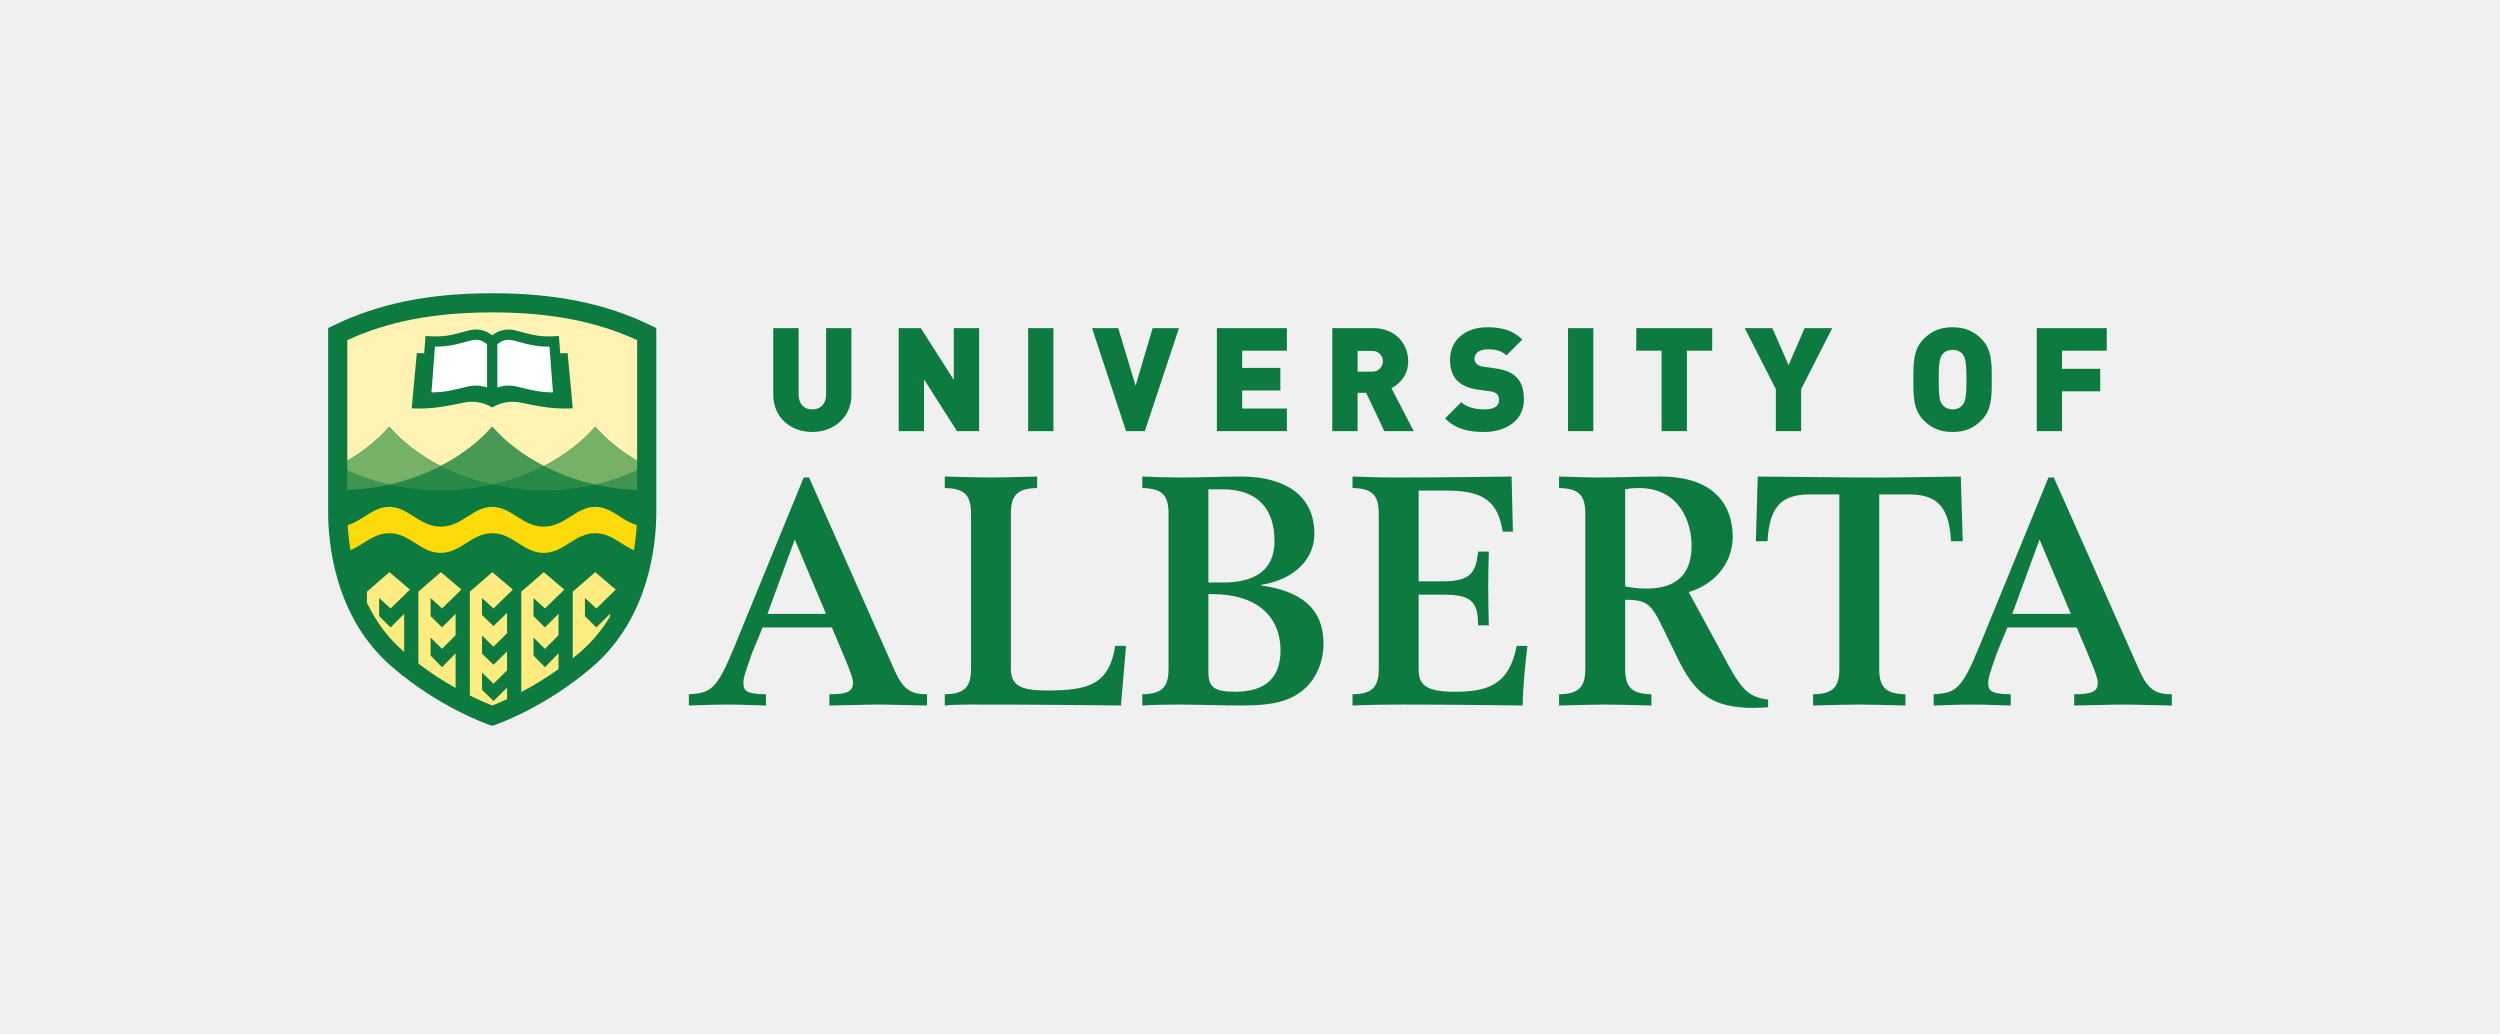
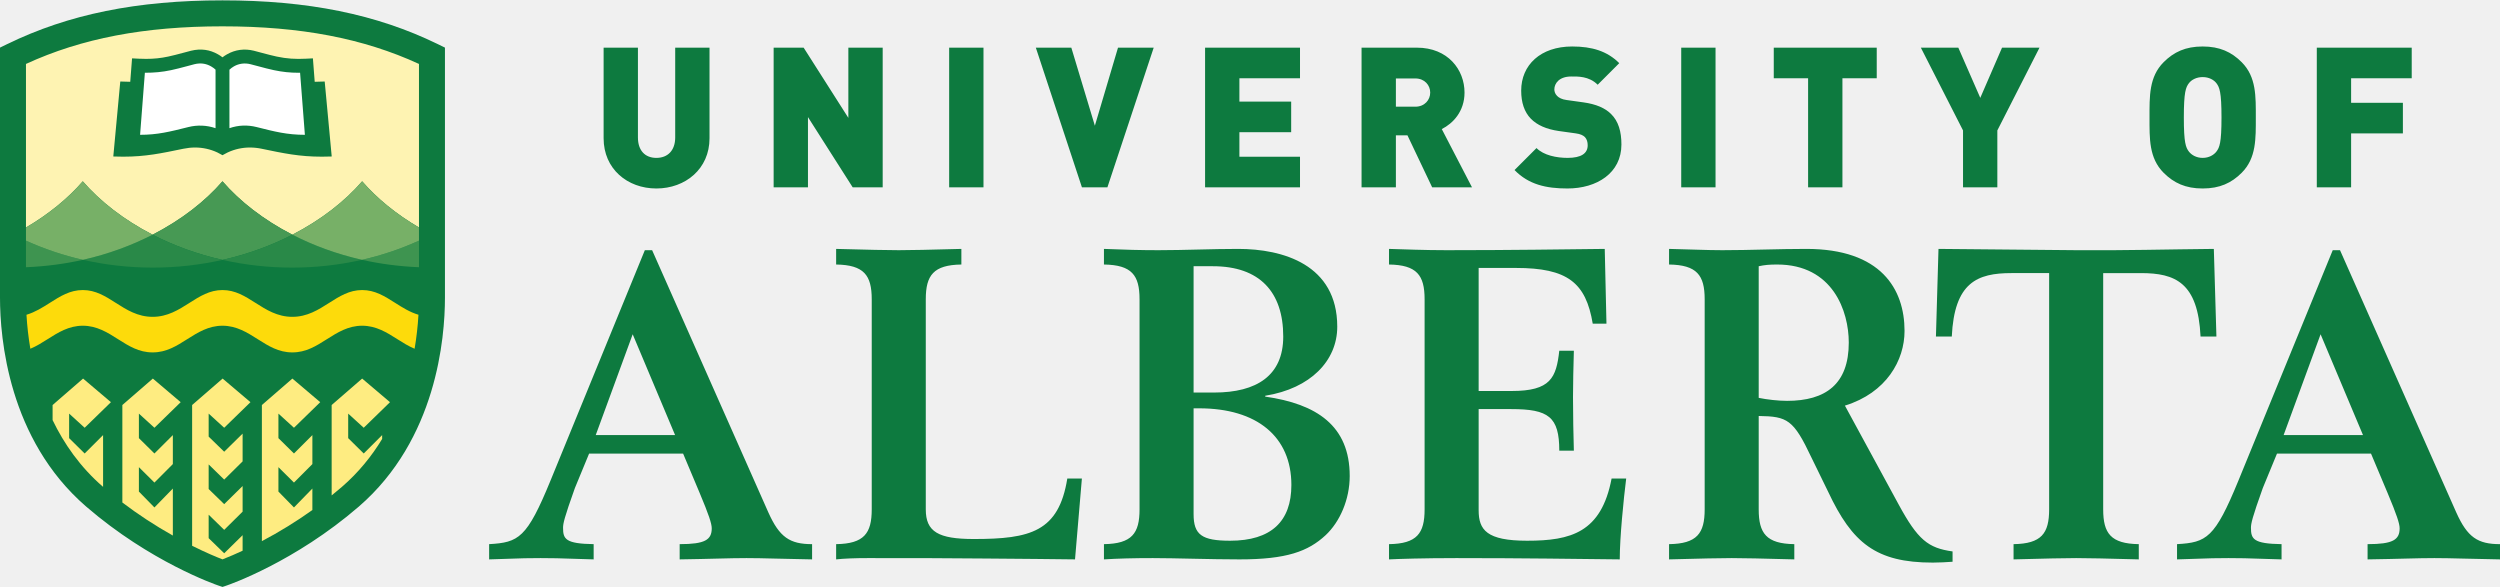
- <svg xmlns="http://www.w3.org/2000/svg" height="348.947" width="843.96">
-   <path d="M652.776 234.376c7.364-.424 9.399-1.492 15.273-15.802l23.492-57.382h1.811l28.94 65.286c2.776 6.193 5.341 7.898 10.89 7.898v3.795c-7.37-.11-12.067-.323-16.338-.323-4.268 0-8.863.213-16.63.323v-3.795c6.275 0 7.98-1.062 7.98-3.948 0-1.174-.746-3.419-2.986-8.757l-4.14-9.839h-23.407l-3.533 8.573c-2.67 7.474-2.948 8.849-2.948 9.914 0 2.779.604 3.953 7.617 4.057v3.795c-9.573-.323-10.641-.323-13.209-.323-2.67 0-3.736 0-12.812.323zm46.297-27.153l-10.557-25.099-9.204 25.099zM456.588 234.376c6.939-.104 8.86-2.664 8.86-8.645v-52.323c0-5.983-1.921-8.545-8.86-8.65v-3.887c3.625.106 8.86.321 14.305.321 16.339 0 29.471-.215 39.404-.321l.427 18.62h-3.415c-1.713-10.247-6.304-13.878-19.118-13.878h-9.287v30.634h8.219c9.721 0 11.104-3.298 11.856-10.024h3.628c-.107 4.161-.214 8.112-.214 11.529 0 5.02.107 9.077.214 13.348h-3.628c0-8.435-2.672-10.347-11.96-10.347h-8.115v25.188c0 4.912 2.028 7.584 12.068 7.584 10.89 0 18.473-2.029 21.03-15.485h3.634c-.644 5.128-1.603 14.683-1.603 20.13-10.358-.109-23.916-.322-40.684-.322-8.221 0-14.63.213-16.761.323v-3.795M526.31 234.376c6.942-.104 8.865-2.664 8.865-8.645v-52.323c0-5.983-1.923-8.545-8.866-8.65v-3.887c5.024.106 9.295.321 13.243.321 6.94 0 13.99-.321 20.93-.321 18.575 0 24.453 9.974 24.453 20.437 0 7.264-4.487 15.379-14.847 18.581l13.35 24.558c4.805 8.867 7.369 10.893 13.453 11.744v2.566c-1.602.106-3.203.213-4.915.213-14.197 0-20.07-4.911-26.05-17.62l-4.163-8.523c-4.482-9.503-5.976-10.25-13.135-10.359v23.263c0 5.981 1.924 8.541 8.864 8.645v3.795c-8.541-.216-12.175-.323-15.59-.323-3.418 0-7.045.107-15.593.323zm22.318-36.421c2.028.426 4.913.746 7.052.746 9.607 0 15.372-4.15 15.372-14.509 0-7.795-3.95-19.433-17.833-19.433-1.919 0-3.096.104-4.591.428v32.768M612.076 234.376c6.943-.104 8.859-2.664 8.859-8.645v-58.836h-9.396c-8.539 0-14.203 2.349-14.842 15.801h-3.946l.637-21.825c11.424.106 22.852.216 34.273.321 11.427.107 22.85-.215 34.276-.321l.644 21.825h-3.95c-.642-13.452-6.3-15.801-14.844-15.801h-9.396v58.836c0 5.981 1.918 8.541 8.861 8.645v3.795c-8.539-.216-12.17-.323-15.59-.323-3.414 0-7.045.107-15.586.323v-3.795M467.33 145.535l-6.15-12.938h-2.88v12.938h-8.548v-34.766h13.772c7.713 0 11.864 5.47 11.864 11.183 0 4.737-2.93 7.716-5.664 9.083l7.521 14.5zm-4.197-27.099H458.3v7.032h4.833c2.343 0 3.711-1.71 3.711-3.516 0-1.808-1.368-3.516-3.71-3.516M501.019 145.83c-5.322 0-9.667-.977-13.183-4.591l5.47-5.47c1.806 1.808 4.978 2.443 7.762 2.443 3.37 0 4.981-1.123 4.981-3.125 0-.831-.194-1.512-.685-2.052-.44-.438-1.17-.782-2.293-.927l-4.202-.585c-3.074-.44-5.418-1.464-6.981-3.076-1.612-1.662-2.393-4.006-2.393-6.982 0-6.349 4.786-10.988 12.696-10.988 4.981 0 8.741 1.172 11.718 4.152l-5.37 5.37c-2.198-2.198-5.078-2.05-6.591-2.05-2.979 0-4.2 1.708-4.2 3.222 0 .44.145 1.076.684 1.612.437.44 1.172.877 2.39 1.025l4.202.587c3.124.437 5.37 1.413 6.836 2.88 1.853 1.808 2.588 4.393 2.588 7.617 0 7.081-6.104 10.937-13.43 10.937M529.336 145.535v-34.766h8.544v34.766h-8.544M569.47 118.387v27.148h-8.546v-27.148h-8.547v-7.618h25.636v7.618h-8.544M608.039 131.376v14.159h-8.544v-14.159l-10.5-20.607h9.328l5.469 12.5 5.419-12.5h9.325l-10.497 20.607M668.872 141.923c-2.539 2.54-5.468 3.906-9.716 3.906-4.247 0-7.177-1.366-9.716-3.906-3.664-3.662-3.516-8.544-3.516-13.771 0-5.224-.148-10.107 3.516-13.768 2.539-2.539 5.47-3.907 9.716-3.907 4.248 0 7.177 1.368 9.716 3.907 3.661 3.661 3.516 8.544 3.516 13.768 0 5.227.145 10.11-3.516 13.77zm-6.299-22.315c-.633-.83-1.854-1.513-3.417-1.513-1.563 0-2.784.682-3.419 1.513-.781 1.027-1.268 2.199-1.268 8.544 0 6.35.487 7.472 1.268 8.497.635.831 1.856 1.563 3.419 1.563s2.784-.732 3.417-1.563c.782-1.025 1.271-2.148 1.271-8.497 0-6.345-.49-7.517-1.27-8.544M696.115 118.387v6.104h12.89v7.617h-12.89v13.427h-8.544v-34.766h23.632v7.618h-15.088M232.552 234.376c7.37-.424 9.399-1.492 15.27-15.802l23.495-57.382h1.814l28.937 65.286c2.776 6.193 5.339 7.898 10.888 7.898v3.795c-7.368-.11-12.065-.323-16.336-.323-4.268 0-8.86.213-16.633.323v-3.795c6.278 0 7.985-1.062 7.985-3.948 0-1.174-.748-3.419-2.99-8.757l-4.14-9.839H257.44l-3.536 8.573c-2.672 7.474-2.948 8.849-2.948 9.914 0 2.779.604 3.953 7.617 4.057v3.795c-9.578-.323-10.644-.323-13.206-.323-2.67 0-3.736 0-12.815.323zm46.297-27.153l-10.557-25.099-9.201 25.099zM318.943 234.376c6.937-.104 8.862-2.664 8.862-8.645v-52.323c0-5.983-1.925-8.545-8.862-8.65v-3.887c8.541.216 12.169.321 15.585.321 3.42 0 7.05-.105 15.595-.321v3.888c-6.94.104-8.863 2.666-8.863 8.649v52.323c0 5.552 3.095 7.367 11.959 7.367 14.096 0 21.141-1.815 23.276-15.058h3.63l-1.71 20.13c-5.336-.109-13.131-.109-22.207-.215-8.97-.107-19.117-.107-29.367-.107-3.205 0-5.98.107-7.898.323v-3.795M385.617 234.376c6.943-.104 8.862-2.664 8.862-8.645v-52.323c0-5.983-1.919-8.545-8.862-8.65v-3.887c5.128.216 9.295.321 13.56.321 6.623 0 13.242-.321 19.867-.321 11.101 0 24.659 3.888 24.659 19.37 0 8.435-6.615 15.378-17.935 17.19v.216c12.816 1.816 21.035 7.264 21.035 19.753 0 5.875-2.456 11.427-5.986 14.737-4.372 4.054-9.71 6.034-21.456 6.034-7.156 0-16.014-.323-21.569-.323-4.808 0-8.756.107-12.175.323zm22.318-37.744h5.13c10.618 0 17.19-4.259 17.19-13.936 0-11.107-5.872-17.51-17.512-17.51h-4.808zm0 30.273c0 5.125 2.032 6.62 9.078 6.62 10.25 0 15.268-4.808 15.268-13.88 0-12.01-8.541-19.084-22.956-19.084h-1.39v26.344M274.188 145.83c-7.227 0-13.136-4.883-13.136-12.5v-22.56h8.544v22.365c0 3.221 1.759 5.077 4.592 5.077 2.83 0 4.687-1.856 4.687-5.077v-22.366h8.544v22.56c0 7.618-6.004 12.5-13.231 12.5M323.06 145.535l-11.133-17.479v17.479h-8.544v-34.766h7.469l11.132 17.483v-17.483h8.547v34.766h-7.471M347.079 145.535v-34.766h8.546v34.766h-8.546M386.479 145.535h-6.346l-11.474-34.766h8.836l5.86 19.435 5.762-19.435h8.886l-11.524 34.766M410.795 145.535v-34.766h23.632v7.618h-15.088v5.812h12.89v7.617h-12.89v6.103h15.088v7.616h-23.632M166.172 245.027l-1.041-.354c-.686-.234-16.943-5.867-32.912-19.659-19.352-16.729-21.443-41.937-21.443-52v-62.26l1.818-.883c15.245-7.422 32.267-10.878 53.578-10.878 21.304 0 38.323 3.456 53.563 10.878l1.817.885v62.259c0 10.06-2.088 35.265-21.432 52-15.975 13.791-32.221 19.424-32.907 19.658l-1.041.354" fill="#0d7a3f" />
-   <path d="M166.172 105.46c-19.44 0-35.055 2.981-48.93 9.361v40.724c5.706-3.346 10.505-7.293 14.143-11.502 4.31 4.982 10.232 9.609 17.383 13.292 7.161-3.683 13.092-8.31 17.399-13.292 4.306 4.982 10.24 9.609 17.398 13.292 7.148-3.683 13.068-8.31 17.372-13.292 3.639 4.209 8.44 8.156 14.148 11.502v-40.724c-13.869-6.38-29.481-9.361-48.913-9.361zm24.716 32.45c-5.539 0-9.44-.82-14.964-1.971a14.245 14.245 0 00-2.896-.31 13.08 13.08 0 00-5.58 1.232c-.45.214-.875.446-1.281.682a17.543 17.543 0 00-1.271-.682 13.125 13.125 0 00-5.579-1.232c-.921 0-1.9.102-2.905.31-5.524 1.15-9.43 1.972-14.97 1.972-.78 0-1.6-.016-2.46-.048l1.74-18.667c.89.04 1.707.06 2.48.07l.451-5.833 1.678.084c.658.031 1.254.044 1.822.044 1.943 0 3.626-.174 5.486-.57 1.176-.247 2.345-.563 3.7-.924.625-.167 1.286-.344 1.997-.53 2.443-.596 4.664-.276 6.695.883.388.22.772.472 1.133.753.364-.278.75-.533 1.15-.757 2.02-1.152 4.355-1.461 6.665-.881.75.193 1.43.376 2.07.548 1.334.356 2.487.664 3.644.908 2.476.526 4.61.664 7.302.526l1.682-.086.451 5.836c.779-.011 1.583-.028 2.487-.071l1.746 18.667c-.866.032-1.686.048-2.473.048" fill="#fef3b2" />
-   <path d="M157.677 130.535l-.146.037c-4.552 1.14-7.562 1.893-11.88 1.896l1.193-15.45c2.304 0 4.295-.175 6.51-.645 1.266-.268 2.477-.59 3.88-.965a188.32 188.32 0 011.949-.519c1.502-.369 2.866-.188 4.145.542.47.264.83.552 1.11.805v14.58a11.928 11.928 0 00-6.76-.281M174.659 130.535c-2.29-.572-4.563-.482-6.763.281v-14.56a6.12 6.12 0 011.123-.833c1.257-.716 2.702-.891 4.109-.536.727.185 1.396.365 2.028.533 1.38.37 2.573.69 3.82.953 2.112.446 4.013.647 6.21.647.098 0 .197-.003.3-.003l1.194 15.451c-4.399-.003-7.43-.772-12.021-1.933" fill="#fff" />
-   <path d="M166.177 163.608c6.354-1.435 12.2-3.601 17.388-6.273-7.158-3.683-13.092-8.31-17.398-13.292-4.307 4.982-10.243 9.609-17.41 13.286 5.199 2.68 11.052 4.847 17.42 6.279" fill="#479954" />
-   <path d="M131.422 163.587a78.685 78.685 0 0017.42 1.941c6.095 0 11.893-.701 17.325-1.923-6.36-1.432-12.195-3.604-17.391-6.273-5.18 2.664-11.013 4.82-17.354 6.255M166.167 163.605a78.846 78.846 0 0017.32 1.923 78.68 78.68 0 0017.425-1.943c-6.341-1.433-12.172-3.589-17.355-6.256-5.193 2.67-11.03 4.844-17.39 6.276" fill="#298948" />
-   <path d="M117.242 165.433c4.945-.2 9.693-.833 14.18-1.846a73.953 73.953 0 01-14.18-4.768v6.614" fill="#3e9450" />
-   <path d="M117.242 155.545v3.271a73.845 73.845 0 0014.193 4.773c6.33-1.434 12.156-3.593 17.333-6.254-7.15-3.683-13.073-8.31-17.383-13.292-3.638 4.209-8.437 8.156-14.143 11.502" fill="#77b067" />
-   <path d="M215.085 158.819a73.7 73.7 0 01-14.173 4.768c4.487 1.013 9.23 1.644 14.173 1.846v-6.614" fill="#3e9450" />
-   <path d="M215.085 158.816v-3.27c-5.708-3.347-10.509-7.294-14.148-11.503-4.304 4.982-10.224 9.609-17.372 13.292 5.178 2.661 11.006 4.82 17.334 6.254a73.84 73.84 0 0014.186-4.773" fill="#77b067" />
-   <path d="M209.164 174.313c-2.587-1.645-5.028-3.198-8.225-3.198-3.199 0-5.64 1.556-8.224 3.201-2.676 1.705-5.442 3.468-9.158 3.468-3.714 0-6.485-1.763-9.164-3.468-2.586-1.647-5.03-3.201-8.229-3.201-3.197 0-5.641 1.556-8.228 3.201-2.679 1.705-5.448 3.468-9.163 3.468-3.713 0-6.482-1.763-9.156-3.468-2.585-1.647-5.026-3.201-8.223-3.201-3.2 0-5.641 1.553-8.227 3.198-1.802 1.147-3.651 2.311-5.799 2.955.143 2.45.43 5.327.962 8.46 1.529-.633 2.93-1.519 4.303-2.388 2.592-1.644 5.273-3.345 8.76-3.345 3.49 0 6.168 1.701 8.76 3.345 2.672 1.697 5.196 3.299 8.62 3.299 3.424 0 5.951-1.602 8.626-3.299 2.596-1.644 5.277-3.345 8.765-3.345 3.49 0 6.172 1.701 8.765 3.345 2.678 1.697 5.204 3.299 8.628 3.299 3.424 0 5.948-1.602 8.62-3.299 2.594-1.644 5.274-3.345 8.762-3.345 3.488 0 6.168 1.701 8.758 3.345 1.371.87 2.772 1.752 4.3 2.387.531-3.135.819-6.011.962-8.46-2.146-.643-3.995-1.807-5.795-2.954" fill="#fddb0b" />
-   <path d="M171.177 236.012v-3.871l-4.585 4.508-3.867-3.762v-5.842l3.867 3.776 4.585-4.533v-6.382l-4.585 4.508-3.867-3.76v-6.127l3.867 3.778 4.585-4.533v-6.915l-4.585 4.508-3.867-3.761v-5.73l3.867 3.527 6.539-6.369-6.932-5.88-7.591 6.588v35.045c3.481 1.735 6.173 2.843 7.563 3.38a85.895 85.895 0 005.006-2.153M153.808 220.532l-4.585 4.707-3.868-3.95v-6.08l3.868 3.837 4.585-4.602v-7.217l-4.585 4.576-3.868-3.818v-6.11l3.868 3.526 6.538-6.369-6.932-5.88-7.59 6.588v24.267a108.754 108.754 0 0012.569 8.229v-11.704M183.961 205.401l6.539-6.369-6.932-5.88-7.592 6.588v33.889a110.434 110.434 0 0012.57-7.746v-5.351l-4.585 4.707-3.868-3.95v-6.08l3.868 3.837 4.586-4.602v-7.217l-4.586 4.576-3.868-3.818v-6.11l3.868 3.526M201.33 205.401l6.54-6.369-6.933-5.88-7.592 6.588v22.504a96.4 96.4 0 002.55-2.123c4.178-3.616 7.45-7.696 10.021-11.932v-.962l-4.585 4.576-3.868-3.818v-6.11l3.868 3.526M131.854 205.401l6.54-6.369-6.934-5.88-7.59 6.588v3.75c2.838 5.889 6.861 11.691 12.57 16.627v-12.89l-4.586 4.576-3.868-3.818v-6.11l3.868 3.526" fill="#feec81" />
+ <svg xmlns="http://www.w3.org/2000/svg" height="185" width="788">
+   <path d="M686.202 171.515c9.323-.537 11.9-1.889 19.336-20.006L735.28 78.86h2.293l36.64 82.656c3.514 7.84 6.762 10 13.787 10v4.804c-9.33-.14-15.278-.409-20.685-.409-5.403 0-11.22.27-21.054.409v-4.805c7.944 0 10.103-1.344 10.103-4.998 0-1.486-.945-4.329-3.78-11.087l-5.242-12.457h-29.635l-4.473 10.854c-3.38 9.463-3.732 11.204-3.732 12.552 0 3.518.765 5.005 9.644 5.136v4.805c-12.12-.409-13.472-.409-16.724-.409-3.38 0-4.73 0-16.22.409zm58.614-34.377l-13.366-31.777-11.652 31.777zm-307 34.377c8.786-.131 11.218-3.373 11.218-10.945V94.326c0-7.574-2.432-10.818-11.217-10.951v-4.921c4.59.134 11.217.406 18.11.406 20.687 0 37.313-.272 49.888-.406l.541 23.574h-4.324c-2.168-12.973-7.98-17.57-24.204-17.57H466.07v38.784h10.406c12.307 0 14.058-4.176 15.01-12.691h4.593c-.135 5.268-.27 10.27-.27 14.596 0 6.356.135 11.492.27 16.9h-4.593c0-10.68-3.383-13.1-15.142-13.1H466.07v31.89c0 6.218 2.568 9.6 15.279 9.6 13.787 0 23.388-2.568 26.625-19.604h4.6c-.814 6.492-2.029 18.59-2.029 25.486-13.113-.138-30.279-.408-51.508-.408-10.408 0-18.522.27-21.22.409v-4.805m88.272 0c8.789-.131 11.223-3.373 11.223-10.945V94.326c0-7.574-2.434-10.818-11.225-10.951v-4.921c6.361.134 11.768.406 16.767.406 8.786 0 17.712-.406 26.498-.406 23.517 0 30.96 12.628 30.96 25.874 0 9.197-5.682 19.47-18.798 23.525l16.902 31.092c6.083 11.226 9.33 13.79 17.032 14.868v3.249c-2.028.134-4.055.27-6.223.27-17.974 0-25.41-6.218-32.98-22.308l-5.27-10.791c-5.675-12.031-7.567-12.977-16.63-13.115v29.452c0 7.572 2.435 10.814 11.222 10.945v4.805c-10.814-.274-15.414-.409-19.738-.409-4.327 0-8.92.135-19.742.409zm28.256-46.11c2.567.539 6.22.944 8.928.944 12.163 0 19.462-5.254 19.462-18.37 0-9.868-5.001-24.603-22.578-24.603-2.43 0-3.92.132-5.812.542v41.486m80.328 46.111c8.79-.131 11.216-3.373 11.216-10.945V86.08h-11.896c-10.81 0-17.981 2.975-18.79 20.006h-4.996l.806-27.632c14.464.134 28.932.273 43.392.406 14.467.136 28.929-.272 43.395-.406l.815 27.632h-5c-.813-17.031-7.977-20.005-18.794-20.005h-11.896v74.49c0 7.571 2.428 10.813 11.219 10.944v4.805c-10.811-.274-15.408-.409-19.738-.409-4.322 0-8.92.135-19.733.409v-4.805M451.417 59.038l-7.786-16.38h-3.647v16.38h-10.822V15.022h17.436c9.765 0 15.02 6.925 15.02 14.158 0 5.998-3.709 9.77-7.17 11.5l9.522 18.358zm-5.314-34.31h-6.119v8.904h6.12c2.966 0 4.698-2.165 4.698-4.452 0-2.289-1.732-4.451-4.698-4.451M494.07 59.41c-6.738 0-12.239-1.237-16.69-5.812l6.925-6.926c2.286 2.29 6.302 3.093 9.827 3.093 4.267 0 6.306-1.421 6.306-3.956 0-1.052-.245-1.914-.867-2.598-.557-.555-1.481-.99-2.903-1.174l-5.32-.74c-3.892-.557-6.86-1.854-8.838-3.895-2.041-2.104-3.03-5.071-3.03-8.84 0-8.037 6.06-13.91 16.074-13.91 6.306 0 11.066 1.483 14.835 5.256l-6.798 6.799c-2.783-2.783-6.43-2.596-8.345-2.596-3.771 0-5.317 2.163-5.317 4.08 0 .557.183 1.362.866 2.04.553.557 1.483 1.11 3.026 1.298l5.32.743c3.955.554 6.798 1.79 8.654 3.647 2.346 2.289 3.277 5.561 3.277 9.643 0 8.965-7.728 13.847-17.003 13.847m35.852-.372V15.022h10.817v44.016H529.92m50.812-34.371v34.37h-10.82v-34.37H559.09v-9.645h32.457v9.645H580.73m48.832 16.445v17.926h-10.817V41.112l-13.294-26.09h11.81l6.924 15.826 6.86-15.826h11.807l-13.29 26.09m77.018 13.353c-3.215 3.215-6.923 4.945-12.301 4.945-5.377 0-9.086-1.73-12.301-4.945-4.639-4.637-4.451-10.817-4.451-17.435 0-6.614-.188-12.796 4.451-17.431 3.215-3.215 6.925-4.947 12.301-4.947 5.378 0 9.086 1.732 12.301 4.947 4.635 4.635 4.451 10.817 4.451 17.43 0 6.619.184 12.8-4.451 17.434zm-7.975-28.252c-.801-1.051-2.347-1.916-4.326-1.916-1.979 0-3.525.864-4.329 1.916-.988 1.3-1.605 2.784-1.605 10.817 0 8.04.617 9.46 1.605 10.758.804 1.052 2.35 1.978 4.329 1.978 1.979 0 3.525-.926 4.326-1.978.99-1.298 1.61-2.72 1.61-10.758 0-8.033-.621-9.517-1.609-10.817m42.465-1.546v7.728h16.32v9.643h-16.32v17h-10.817V15.022h29.92v9.645H741.07M154.175 171.515c9.33-.537 11.9-1.889 19.333-20.006l29.746-72.649h2.296l36.636 82.656c3.515 7.84 6.76 10 13.785 10v4.804c-9.328-.14-15.275-.409-20.682-.409-5.404 0-11.218.27-21.059.409v-4.805c7.949 0 10.11-1.344 10.11-4.998 0-1.486-.947-4.329-3.786-11.087l-5.241-12.457h-29.628l-4.477 10.854c-3.383 9.463-3.732 11.204-3.732 12.552 0 3.518.764 5.005 9.643 5.136v4.805c-12.126-.409-13.476-.409-16.72-.409-3.38 0-4.73 0-16.224.409zm58.615-34.377l-13.366-31.777-11.65 31.777zm50.76 34.377c8.783-.131 11.22-3.373 11.22-10.945V94.326c0-7.574-2.437-10.818-11.22-10.951v-4.921c10.814.273 15.407.406 19.732.406 4.33 0 8.926-.133 19.744-.406v4.922c-8.786.132-11.22 3.376-11.22 10.95v66.244c0 7.03 3.918 9.327 15.14 9.327 17.846 0 26.766-2.298 29.469-19.064h4.596l-2.165 25.486c-6.756-.138-16.625-.138-28.116-.273-11.356-.135-24.203-.135-37.18-.135-4.058 0-7.57.135-10 .409v-4.805m84.414 0c8.79-.131 11.22-3.373 11.22-10.945V94.326c0-7.574-2.43-10.818-11.22-10.951v-4.921c6.492.273 11.768.406 17.167.406 8.385 0 16.766-.406 25.153-.406 14.055 0 31.22 4.922 31.22 24.523 0 10.68-8.375 19.47-22.707 21.764v.273c16.226 2.3 26.632 9.197 26.632 25.009 0 7.438-3.11 14.467-7.58 18.658-5.534 5.132-12.292 7.639-27.164 7.639-9.06 0-20.274-.409-27.307-.409-6.087 0-11.086.135-15.414.409zm28.256-47.786h6.494c13.443 0 21.764-5.392 21.764-17.643 0-14.063-7.434-22.17-22.171-22.17h-6.087zm0 38.328c0 6.488 2.572 8.38 11.493 8.38 12.977 0 19.33-6.086 19.33-17.572 0-15.205-10.813-24.161-29.064-24.161h-1.76v33.353M206.89 59.41c-9.15 0-16.631-6.182-16.631-15.826V15.023h10.817V43.34c0 4.078 2.227 6.427 5.814 6.427 3.582 0 5.934-2.35 5.934-6.427V15.022h10.817v28.562c0 9.645-7.602 15.826-16.751 15.826m61.874-.372l-14.095-22.13v22.13h-10.817V15.022h9.456l14.094 22.134V15.022h10.82v44.016h-9.458m30.41 0V15.022h10.82v44.016h-10.82m49.882 0h-8.034l-14.527-44.016h11.187l7.419 24.606 7.295-24.606h11.25l-14.59 44.016m30.785 0V15.022h29.92v9.645h-19.102v7.358h16.319v9.644h-16.32v7.726h19.103v9.643h-29.92M70.134 185l-1.318-.448c-.868-.296-21.45-7.428-41.668-24.89C2.648 138.482 0 106.568 0 93.828V15.003l2.302-1.118C21.602 4.488 43.153.113 70.134.113c26.972 0 48.52 4.375 67.814 13.772l2.3 1.12V93.83c0 12.736-2.643 44.647-27.134 65.835-20.225 17.46-40.793 24.592-41.662 24.888l-1.318.448" fill="#0d7a3f" />
+   <path d="M70.134 8.3c-24.612 0-44.381 3.775-61.948 11.852v51.559c7.224-4.236 13.3-9.233 17.906-14.562C31.55 63.456 39.046 69.314 48.1 73.977c9.066-4.663 16.575-10.52 22.028-16.828 5.452 6.307 12.964 12.165 22.027 16.828 9.05-4.663 16.545-10.52 21.994-16.828 4.607 5.329 10.685 10.326 17.912 14.562V20.152C114.502 12.075 94.736 8.301 70.134 8.301zm31.292 41.084c-7.013 0-11.951-1.038-18.945-2.495a18.035 18.035 0 00-3.667-.393 16.56 16.56 0 00-7.064 1.56c-.57.27-1.108.565-1.622.863a22.21 22.21 0 00-1.61-.863 16.617 16.617 0 00-7.062-1.56c-1.166 0-2.406.13-3.678.393-6.994 1.456-11.94 2.496-18.953 2.496-.988 0-2.026-.02-3.115-.06l2.203-23.634c1.127.05 2.161.076 3.14.089l.571-7.385 2.125.106c.833.04 1.587.056 2.306.056 2.46 0 4.591-.22 6.946-.722 1.489-.313 2.969-.713 4.684-1.17.792-.211 1.628-.435 2.529-.67 3.093-.755 5.904-.35 8.476 1.117.491.279.977.598 1.434.954.461-.352.95-.675 1.456-.959 2.558-1.458 5.514-1.85 8.438-1.115.95.244 1.81.476 2.621.694 1.69.45 3.149.84 4.614 1.15 3.134.665 5.836.84 9.244.665l2.13-.109.57 7.389a91.805 91.805 0 003.15-.09l2.21 23.634c-1.096.04-2.134.06-3.13.06" fill="#fef3b2" />
+   <path d="M59.38 40.047l-.186.047c-5.763 1.443-9.574 2.396-15.04 2.4l1.51-19.56c2.917 0 5.438-.222 8.242-.817 1.603-.34 3.136-.747 4.912-1.222a238.423 238.423 0 012.468-.657c1.902-.467 3.628-.238 5.248.686.595.335 1.05.7 1.405 1.02v18.459a15.101 15.101 0 00-8.559-.356m21.5 0c-2.9-.724-5.778-.61-8.563.356V21.969a7.748 7.748 0 011.422-1.055c1.591-.906 3.42-1.128 5.202-.678.92.234 1.767.462 2.568.674 1.747.469 3.257.874 4.836 1.207 2.674.565 5.08.82 7.862.82.124 0 .25-.005.38-.005l1.512 19.562c-5.57-.004-9.407-.977-15.22-2.447" fill="#fff" />
+   <path d="M70.14 81.92c8.045-1.818 15.447-4.56 22.015-7.943-9.063-4.663-16.575-10.52-22.027-16.828-5.453 6.307-12.968 12.165-22.042 16.82 6.582 3.394 13.992 6.137 22.055 7.95" fill="#479954" />
+   <path d="M26.139 81.892a99.62 99.62 0 0022.055 2.458c7.716 0 15.057-.888 21.934-2.435-8.052-1.813-15.44-4.563-22.018-7.942-6.558 3.373-13.943 6.103-21.971 7.92m43.989.022a99.823 99.823 0 0021.928 2.435 99.613 99.613 0 0022.061-2.46c-8.028-1.814-15.41-4.544-21.972-7.92-6.575 3.38-13.965 6.132-22.017 7.945" fill="#298948" />
+   <path d="M8.186 84.23c6.26-.254 12.272-1.055 17.953-2.338a93.629 93.629 0 01-17.953-6.036v8.374" fill="#3e9450" />
+   <path d="M8.186 71.71v4.142a93.492 93.492 0 0017.97 6.043c8.014-1.815 15.39-4.549 21.944-7.918-9.052-4.663-16.551-10.52-22.008-16.828C21.486 62.478 15.41 67.475 8.186 71.71" fill="#77b067" />
+   <path d="M132.06 75.856a93.308 93.308 0 01-17.943 6.036c5.68 1.283 11.686 2.082 17.944 2.338v-8.374" fill="#3e9450" />
+   <path d="M132.06 75.852v-4.14c-7.226-4.237-13.304-9.234-17.911-14.563-5.45 6.307-12.944 12.165-21.994 16.828 6.555 3.37 13.934 6.103 21.946 7.918a93.485 93.485 0 0017.96-6.043" fill="#77b067" />
+   <path d="M124.565 95.472c-3.276-2.082-6.366-4.049-10.414-4.049-4.05 0-7.14 1.97-10.412 4.053-3.388 2.159-6.89 4.39-11.594 4.39-4.702 0-8.21-2.231-11.602-4.39-3.274-2.085-6.369-4.053-10.419-4.053-4.047 0-7.142 1.97-10.417 4.053-3.392 2.159-6.897 4.39-11.6 4.39-4.702 0-8.207-2.231-11.593-4.39-3.272-2.085-6.363-4.053-10.41-4.053-4.052 0-7.142 1.967-10.416 4.05-2.282 1.451-4.623 2.925-7.342 3.74a98.577 98.577 0 001.218 10.711c1.936-.801 3.71-1.923 5.448-3.023 3.281-2.082 6.676-4.235 11.09-4.235 4.419 0 7.81 2.153 11.09 4.235 3.384 2.148 6.58 4.177 10.914 4.177 4.335 0 7.535-2.029 10.921-4.177 3.287-2.082 6.681-4.235 11.097-4.235 4.419 0 7.814 2.153 11.097 4.235 3.39 2.148 6.589 4.177 10.924 4.177 4.335 0 7.53-2.029 10.913-4.177 3.284-2.082 6.677-4.235 11.093-4.235s7.81 2.153 11.088 4.235c1.736 1.101 3.51 2.218 5.444 3.022a99.002 99.002 0 001.218-10.71c-2.717-.815-5.058-2.289-7.336-3.74" fill="#fddb0b" />
+   <path d="M76.471 173.587v-4.901l-5.805 5.707-4.896-4.763v-7.396l4.896 4.78 5.805-5.739v-8.08l-5.805 5.708-4.896-4.76v-7.758l4.896 4.783 5.805-5.739v-8.754l-5.805 5.707-4.896-4.762v-7.254l4.896 4.465 8.279-8.063-8.776-7.445-9.611 8.341v44.369c4.407 2.197 7.815 3.6 9.575 4.28a108.748 108.748 0 006.338-2.727m-21.99-19.598l-5.805 5.96-4.897-5.002v-7.697l4.897 4.858 5.805-5.827v-9.137l-5.805 5.794-4.897-4.834v-7.736l4.897 4.464 8.277-8.063-8.776-7.445-9.61 8.341v30.724a137.689 137.689 0 0015.914 10.418v-14.818m38.175-19.157l8.279-8.063-8.776-7.445-9.612 8.341v42.905a139.815 139.815 0 0015.914-9.806v-6.775l-5.805 5.96-4.897-5.002v-7.697l4.897 4.858 5.806-5.827v-9.137l-5.806 5.794-4.897-4.834v-7.736l4.897 4.464m21.99 0l8.28-8.063-8.777-7.445-9.612 8.341v28.491a122.048 122.048 0 003.228-2.687c5.29-4.578 9.432-9.744 12.687-15.107v-1.218l-5.804 5.794-4.898-4.834v-7.736l4.898 4.464m-87.962 0l8.28-8.063-8.779-7.445-9.61 8.341v4.748c3.594 7.456 8.687 14.801 15.915 21.05v-16.319l-5.806 5.794-4.897-4.834v-7.736l4.897 4.464" fill="#feec81" />
</svg>
